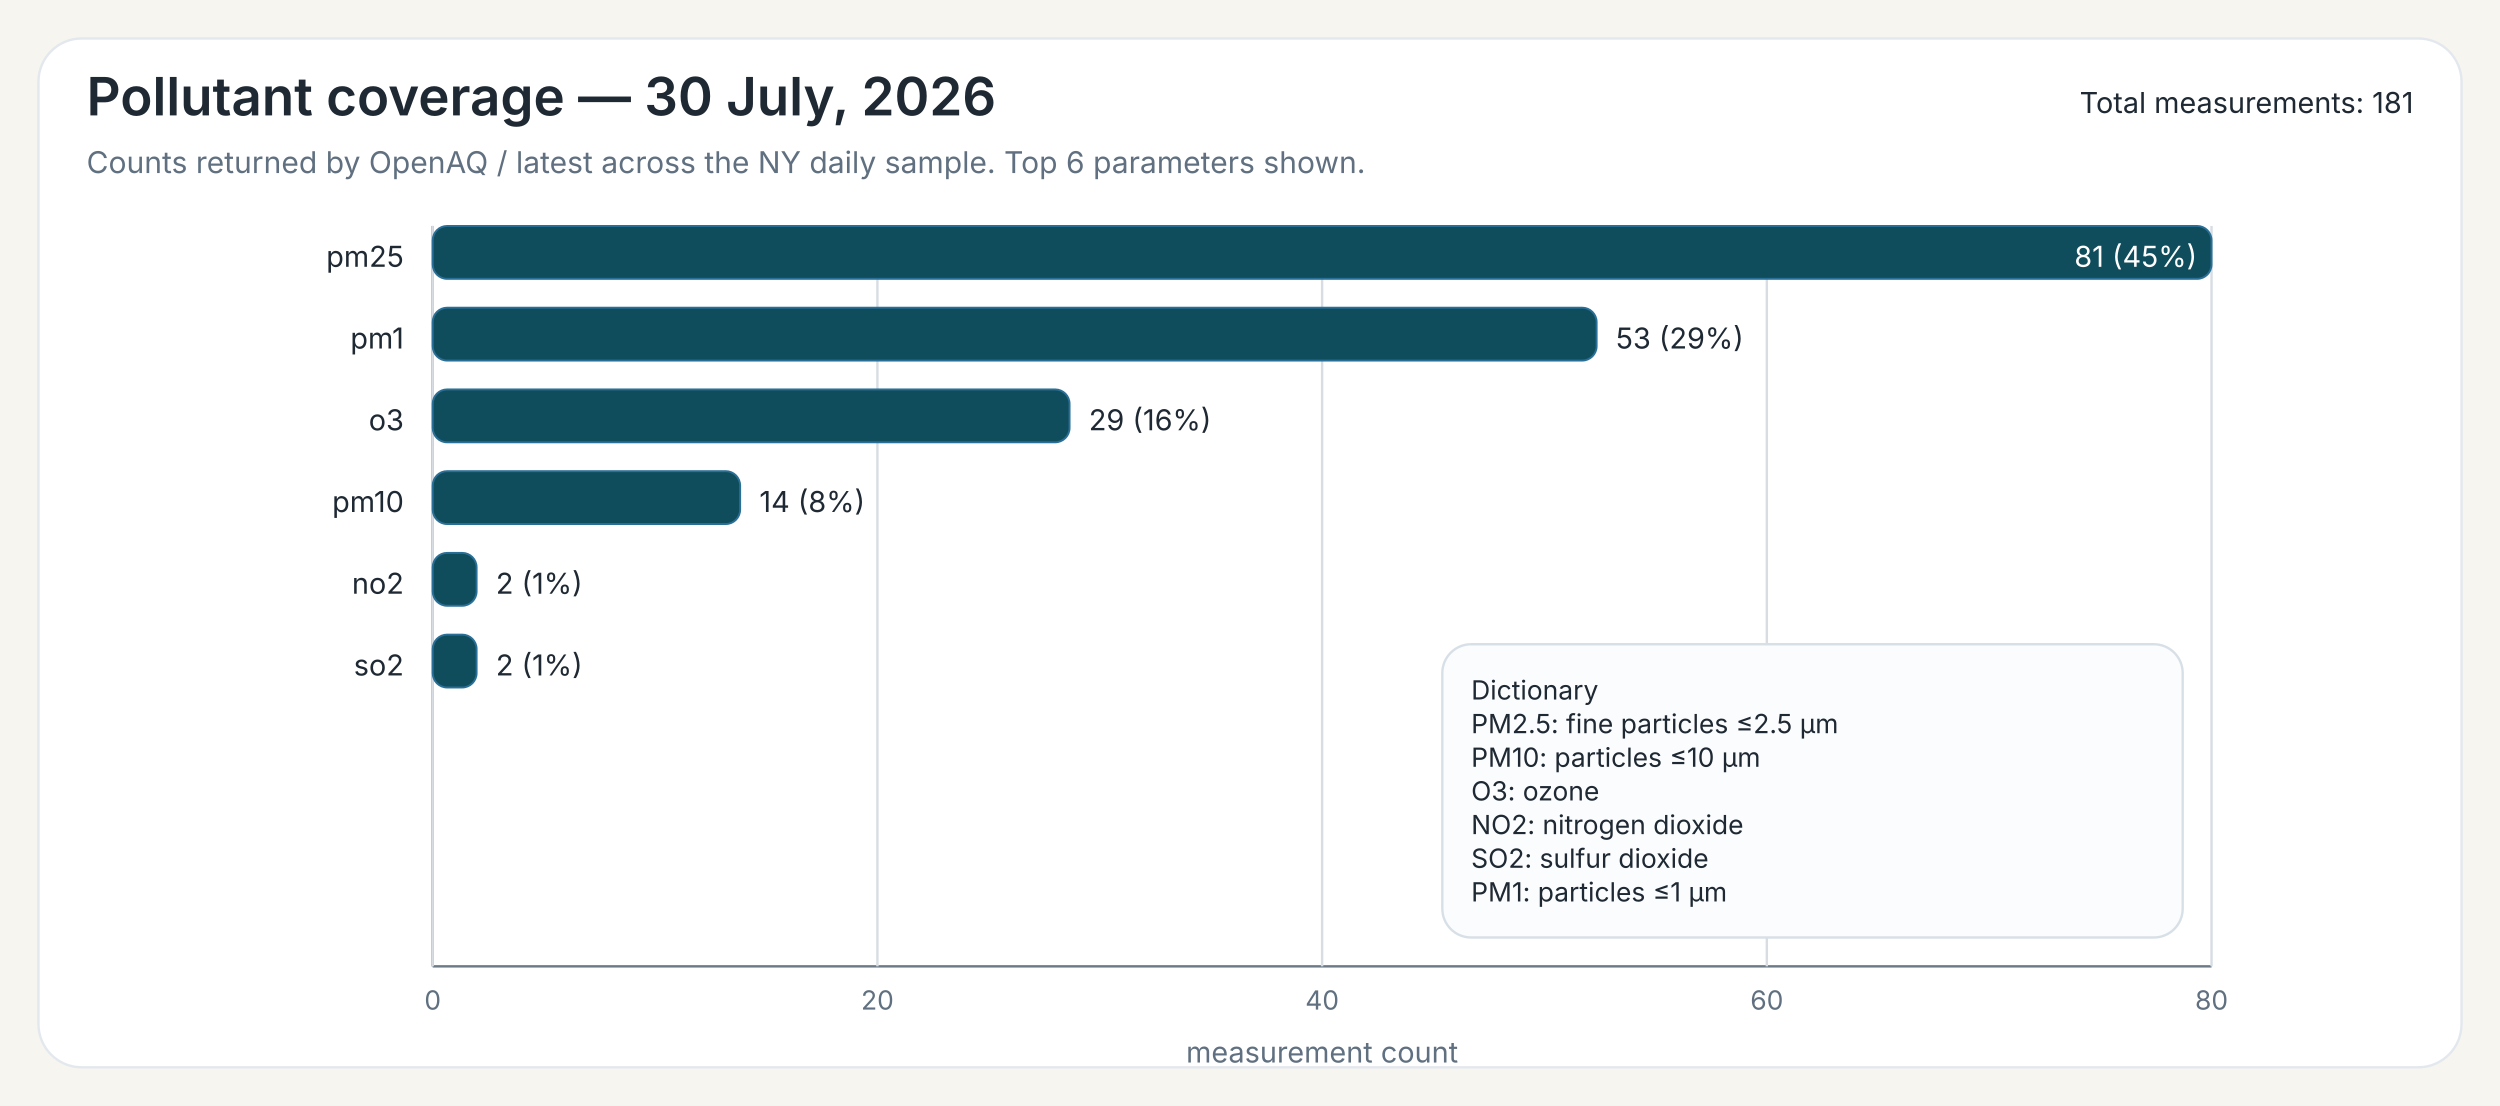
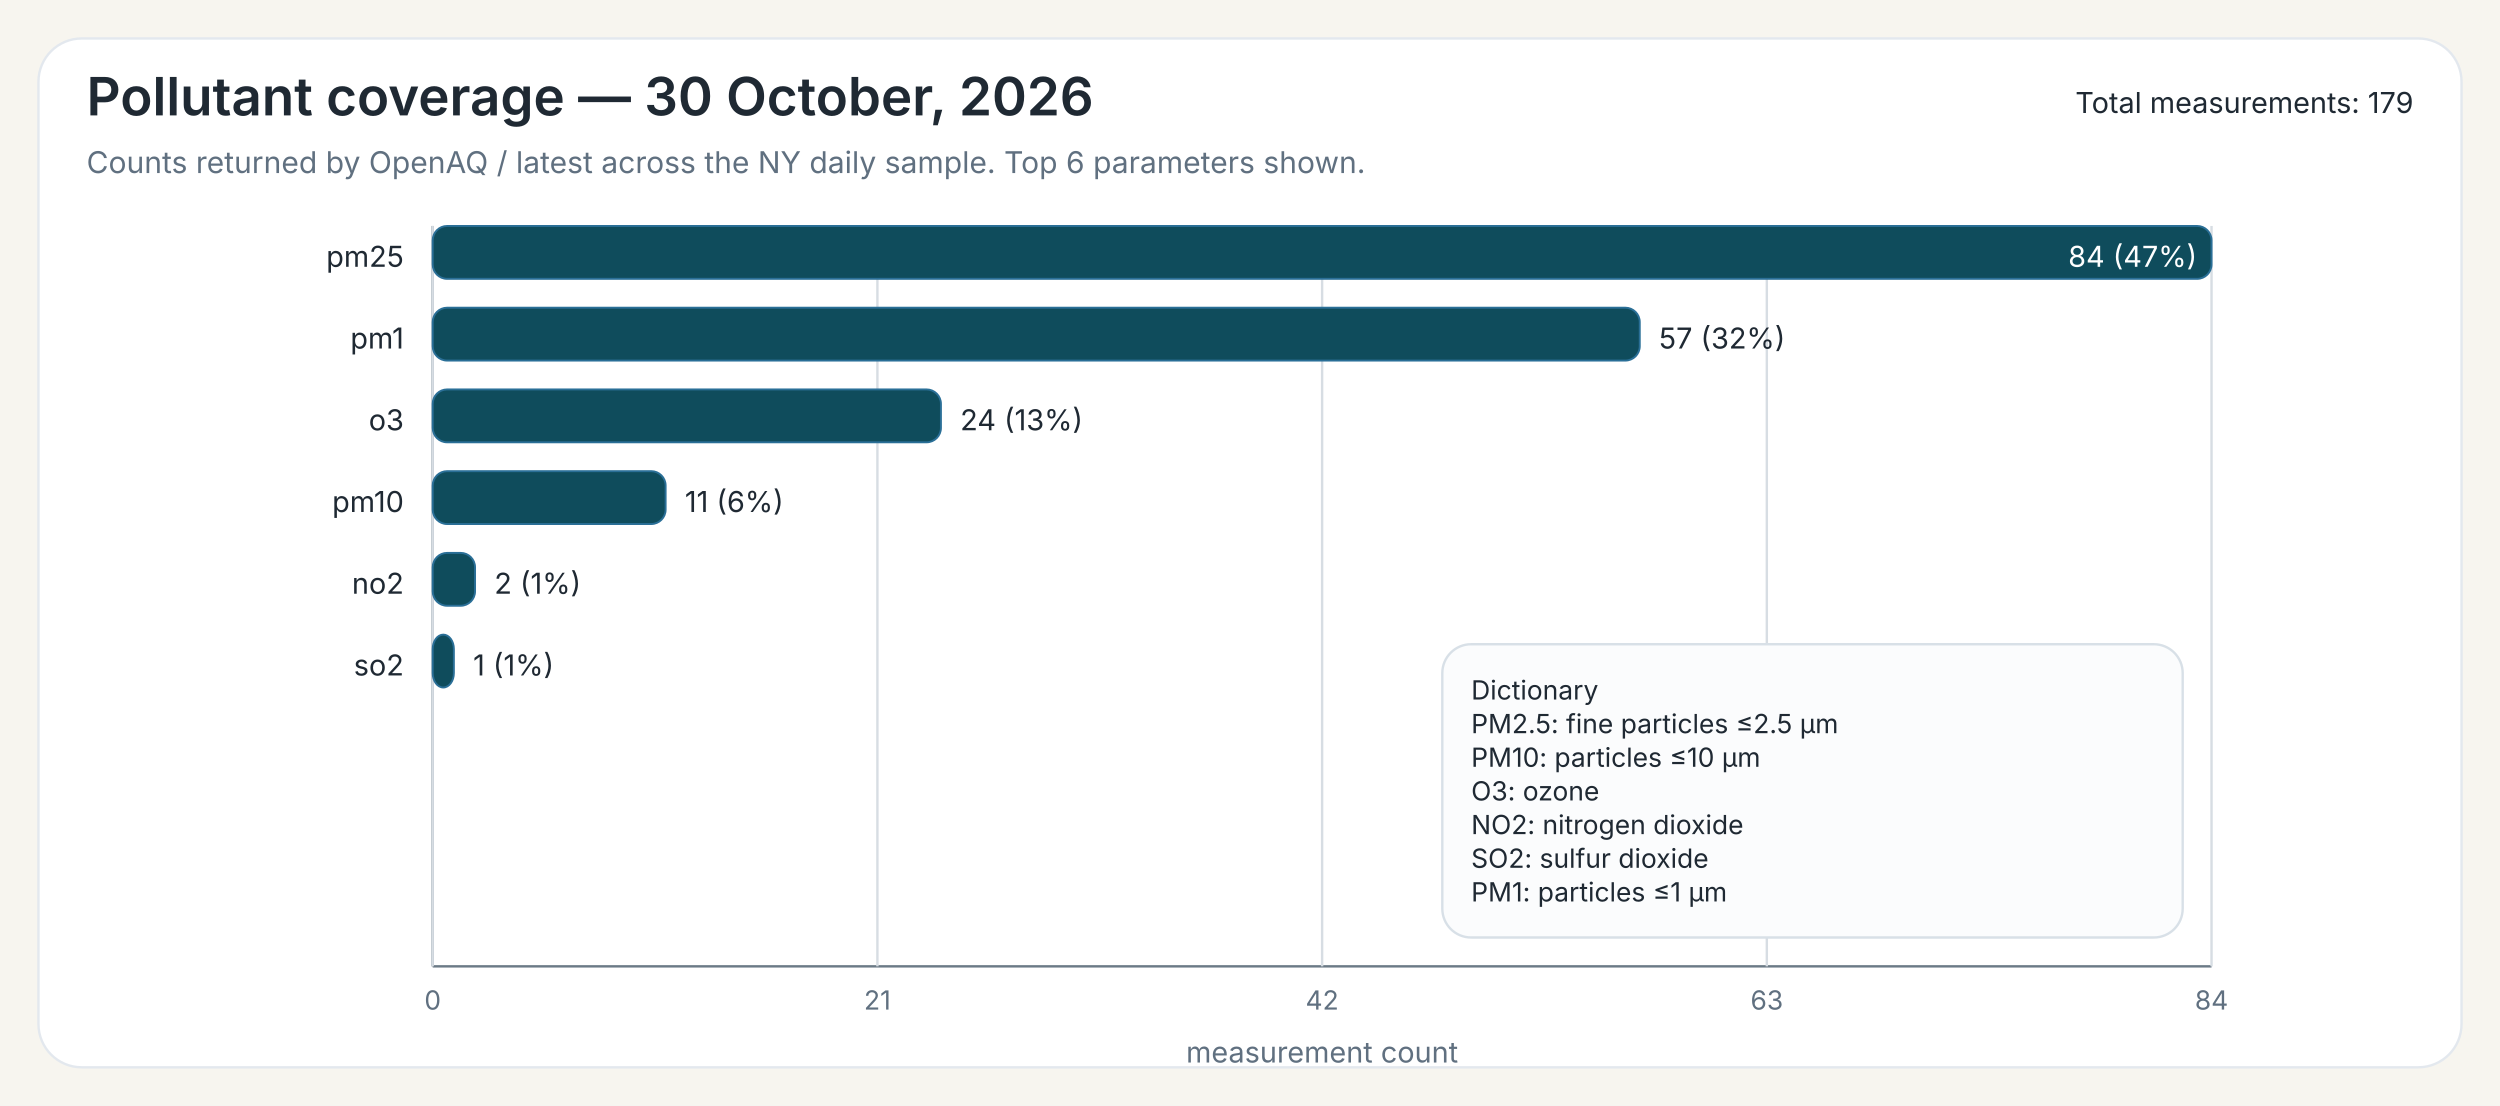
<svg xmlns="http://www.w3.org/2000/svg" width="1040" height="460">
  <rect x="0" y="0" width="1040" height="460" fill="#F7F5EF" />
  <rect x="16" y="16" width="1008" height="428" rx="18" ry="18" fill="#FFFFFF" stroke="#E3E8EE" stroke-width="1" />
-   <text x="36" y="48" font-family="Public Sans, Inter, Aptos, Segoe UI, Arial, sans-serif" font-size="22" font-weight="600" fill="#1F2933">Pollutant coverage — 30 July, 2026</text>
+   <text x="36" y="48" font-family="Public Sans, Inter, Aptos, Segoe UI, Arial, sans-serif" font-size="22" font-weight="600" fill="#1F2933">Pollutant coverage — 30 October, 2026</text>
  <text x="36" y="72" font-family="Public Sans, Inter, Aptos, Segoe UI, Arial, sans-serif" font-size="12.5" font-weight="400" fill="#607080">Counts returned by OpenAQ / latest across the NY daily sample. Top 6 parameters shown.</text>
-   <text x="1004" y="47" font-family="Public Sans, Inter, Aptos, Segoe UI, Arial, sans-serif" font-size="12" text-anchor="end" fill="#1F2933">Total measurements: 181</text>
+   <text x="1004" y="47" font-family="Public Sans, Inter, Aptos, Segoe UI, Arial, sans-serif" font-size="12" text-anchor="end" fill="#1F2933">Total measurements: 179</text>
  <line x1="180" y1="94" x2="180" y2="402" stroke="#6B7A86" stroke-width="1" />
  <line x1="180" y1="402" x2="920" y2="402" stroke="#6B7A86" stroke-width="1" />
  <line x1="180.00" y1="94" x2="180.00" y2="402" stroke="#D7DDE3" stroke-width="1" />
  <text x="180.00" y="420" font-family="Inter, Aptos, Segoe UI, Arial, sans-serif" font-size="11" text-anchor="middle" fill="#607080">0</text>
  <line x1="365.00" y1="94" x2="365.00" y2="402" stroke="#D7DDE3" stroke-width="1" />
-   <text x="365.00" y="420" font-family="Inter, Aptos, Segoe UI, Arial, sans-serif" font-size="11" text-anchor="middle" fill="#607080">20</text>
+   <text x="365.00" y="420" font-family="Inter, Aptos, Segoe UI, Arial, sans-serif" font-size="11" text-anchor="middle" fill="#607080">21</text>
  <line x1="550.00" y1="94" x2="550.00" y2="402" stroke="#D7DDE3" stroke-width="1" />
-   <text x="550.00" y="420" font-family="Inter, Aptos, Segoe UI, Arial, sans-serif" font-size="11" text-anchor="middle" fill="#607080">40</text>
+   <text x="550.00" y="420" font-family="Inter, Aptos, Segoe UI, Arial, sans-serif" font-size="11" text-anchor="middle" fill="#607080">42</text>
  <line x1="735.00" y1="94" x2="735.00" y2="402" stroke="#D7DDE3" stroke-width="1" />
-   <text x="735.00" y="420" font-family="Inter, Aptos, Segoe UI, Arial, sans-serif" font-size="11" text-anchor="middle" fill="#607080">60</text>
+   <text x="735.00" y="420" font-family="Inter, Aptos, Segoe UI, Arial, sans-serif" font-size="11" text-anchor="middle" fill="#607080">63</text>
  <line x1="920.00" y1="94" x2="920.00" y2="402" stroke="#D7DDE3" stroke-width="1" />
-   <text x="920.00" y="420" font-family="Inter, Aptos, Segoe UI, Arial, sans-serif" font-size="11" text-anchor="middle" fill="#607080">80</text>
+   <text x="920.00" y="420" font-family="Inter, Aptos, Segoe UI, Arial, sans-serif" font-size="11" text-anchor="middle" fill="#607080">84</text>
  <text x="550.00" y="442" font-family="Inter, Aptos, Segoe UI, Arial, sans-serif" font-size="12" text-anchor="middle" fill="#607080">measurement count</text>
  <text x="168" y="111" font-family="Inter, Aptos, Segoe UI, Arial, sans-serif" font-size="12" text-anchor="end" fill="#1F2933">pm25</text>
  <rect x="180" y="94" width="740.00" height="22" rx="6" ry="6" fill="#0F4C5C" stroke="#2A6F97" stroke-width="0.8" />
-   <text x="914.00" y="111" font-family="Inter, Aptos, Segoe UI, Arial, sans-serif" font-size="12" fill="white" text-anchor="end">81 (45%)</text>
+   <text x="914.00" y="111" font-family="Inter, Aptos, Segoe UI, Arial, sans-serif" font-size="12" fill="white" text-anchor="end">84 (47%)</text>
  <text x="168" y="145" font-family="Inter, Aptos, Segoe UI, Arial, sans-serif" font-size="12" text-anchor="end" fill="#1F2933">pm1</text>
-   <rect x="180" y="128" width="484.20" height="22" rx="6" ry="6" fill="#0F4C5C" stroke="#2A6F97" stroke-width="0.8" />
-   <text x="672.20" y="145" font-family="Inter, Aptos, Segoe UI, Arial, sans-serif" font-size="12" fill="#1F2933">53 (29%)</text>
+   <rect x="180" y="128" width="502.14" height="22" rx="6" ry="6" fill="#0F4C5C" stroke="#2A6F97" stroke-width="0.8" />
+   <text x="690.14" y="145" font-family="Inter, Aptos, Segoe UI, Arial, sans-serif" font-size="12" fill="#1F2933">57 (32%)</text>
  <text x="168" y="179" font-family="Inter, Aptos, Segoe UI, Arial, sans-serif" font-size="12" text-anchor="end" fill="#1F2933">o3</text>
-   <rect x="180" y="162" width="264.94" height="22" rx="6" ry="6" fill="#0F4C5C" stroke="#2A6F97" stroke-width="0.8" />
-   <text x="452.94" y="179" font-family="Inter, Aptos, Segoe UI, Arial, sans-serif" font-size="12" fill="#1F2933">29 (16%)</text>
+   <rect x="180" y="162" width="211.43" height="22" rx="6" ry="6" fill="#0F4C5C" stroke="#2A6F97" stroke-width="0.8" />
+   <text x="399.43" y="179" font-family="Inter, Aptos, Segoe UI, Arial, sans-serif" font-size="12" fill="#1F2933">24 (13%)</text>
  <text x="168" y="213" font-family="Inter, Aptos, Segoe UI, Arial, sans-serif" font-size="12" text-anchor="end" fill="#1F2933">pm10</text>
-   <rect x="180" y="196" width="127.90" height="22" rx="6" ry="6" fill="#0F4C5C" stroke="#2A6F97" stroke-width="0.8" />
-   <text x="315.90" y="213" font-family="Inter, Aptos, Segoe UI, Arial, sans-serif" font-size="12" fill="#1F2933">14 (8%)</text>
+   <rect x="180" y="196" width="96.90" height="22" rx="6" ry="6" fill="#0F4C5C" stroke="#2A6F97" stroke-width="0.8" />
+   <text x="284.90" y="213" font-family="Inter, Aptos, Segoe UI, Arial, sans-serif" font-size="12" fill="#1F2933">11 (6%)</text>
  <text x="168" y="247" font-family="Inter, Aptos, Segoe UI, Arial, sans-serif" font-size="12" text-anchor="end" fill="#1F2933">no2</text>
-   <rect x="180" y="230" width="18.27" height="22" rx="6" ry="6" fill="#0F4C5C" stroke="#2A6F97" stroke-width="0.8" />
-   <text x="206.27" y="247" font-family="Inter, Aptos, Segoe UI, Arial, sans-serif" font-size="12" fill="#1F2933">2 (1%)</text>
+   <rect x="180" y="230" width="17.62" height="22" rx="6" ry="6" fill="#0F4C5C" stroke="#2A6F97" stroke-width="0.8" />
+   <text x="205.62" y="247" font-family="Inter, Aptos, Segoe UI, Arial, sans-serif" font-size="12" fill="#1F2933">2 (1%)</text>
  <text x="168" y="281" font-family="Inter, Aptos, Segoe UI, Arial, sans-serif" font-size="12" text-anchor="end" fill="#1F2933">so2</text>
-   <rect x="180" y="264" width="18.27" height="22" rx="6" ry="6" fill="#0F4C5C" stroke="#2A6F97" stroke-width="0.8" />
-   <text x="206.27" y="281" font-family="Inter, Aptos, Segoe UI, Arial, sans-serif" font-size="12" fill="#1F2933">2 (1%)</text>
+   <rect x="180" y="264" width="8.81" height="22" rx="6" ry="6" fill="#0F4C5C" stroke="#2A6F97" stroke-width="0.8" />
+   <text x="196.81" y="281" font-family="Inter, Aptos, Segoe UI, Arial, sans-serif" font-size="12" fill="#1F2933">1 (1%)</text>
  <rect x="600.00" y="268.00" width="308" height="122" rx="12" ry="12" fill="#FBFCFD" stroke="#D8E0E7" stroke-width="1" />
  <text x="612.00" y="291.00" font-family="Inter, Aptos, Segoe UI, Arial, sans-serif" font-size="11" fill="#1F2933">Dictionary</text>
  <text x="612.00" y="305.00" font-family="Inter, Aptos, Segoe UI, Arial, sans-serif" font-size="11" fill="#1F2933">PM2.5: fine particles ≤2.5 µm</text>
  <text x="612.00" y="319.00" font-family="Inter, Aptos, Segoe UI, Arial, sans-serif" font-size="11" fill="#1F2933">PM10: particles ≤10 µm</text>
  <text x="612.00" y="333.00" font-family="Inter, Aptos, Segoe UI, Arial, sans-serif" font-size="11" fill="#1F2933">O3: ozone</text>
  <text x="612.00" y="347.00" font-family="Inter, Aptos, Segoe UI, Arial, sans-serif" font-size="11" fill="#1F2933">NO2: nitrogen dioxide</text>
  <text x="612.00" y="361.00" font-family="Inter, Aptos, Segoe UI, Arial, sans-serif" font-size="11" fill="#1F2933">SO2: sulfur dioxide</text>
  <text x="612.00" y="375.00" font-family="Inter, Aptos, Segoe UI, Arial, sans-serif" font-size="11" fill="#1F2933">PM1: particles ≤1 µm</text>
</svg>
